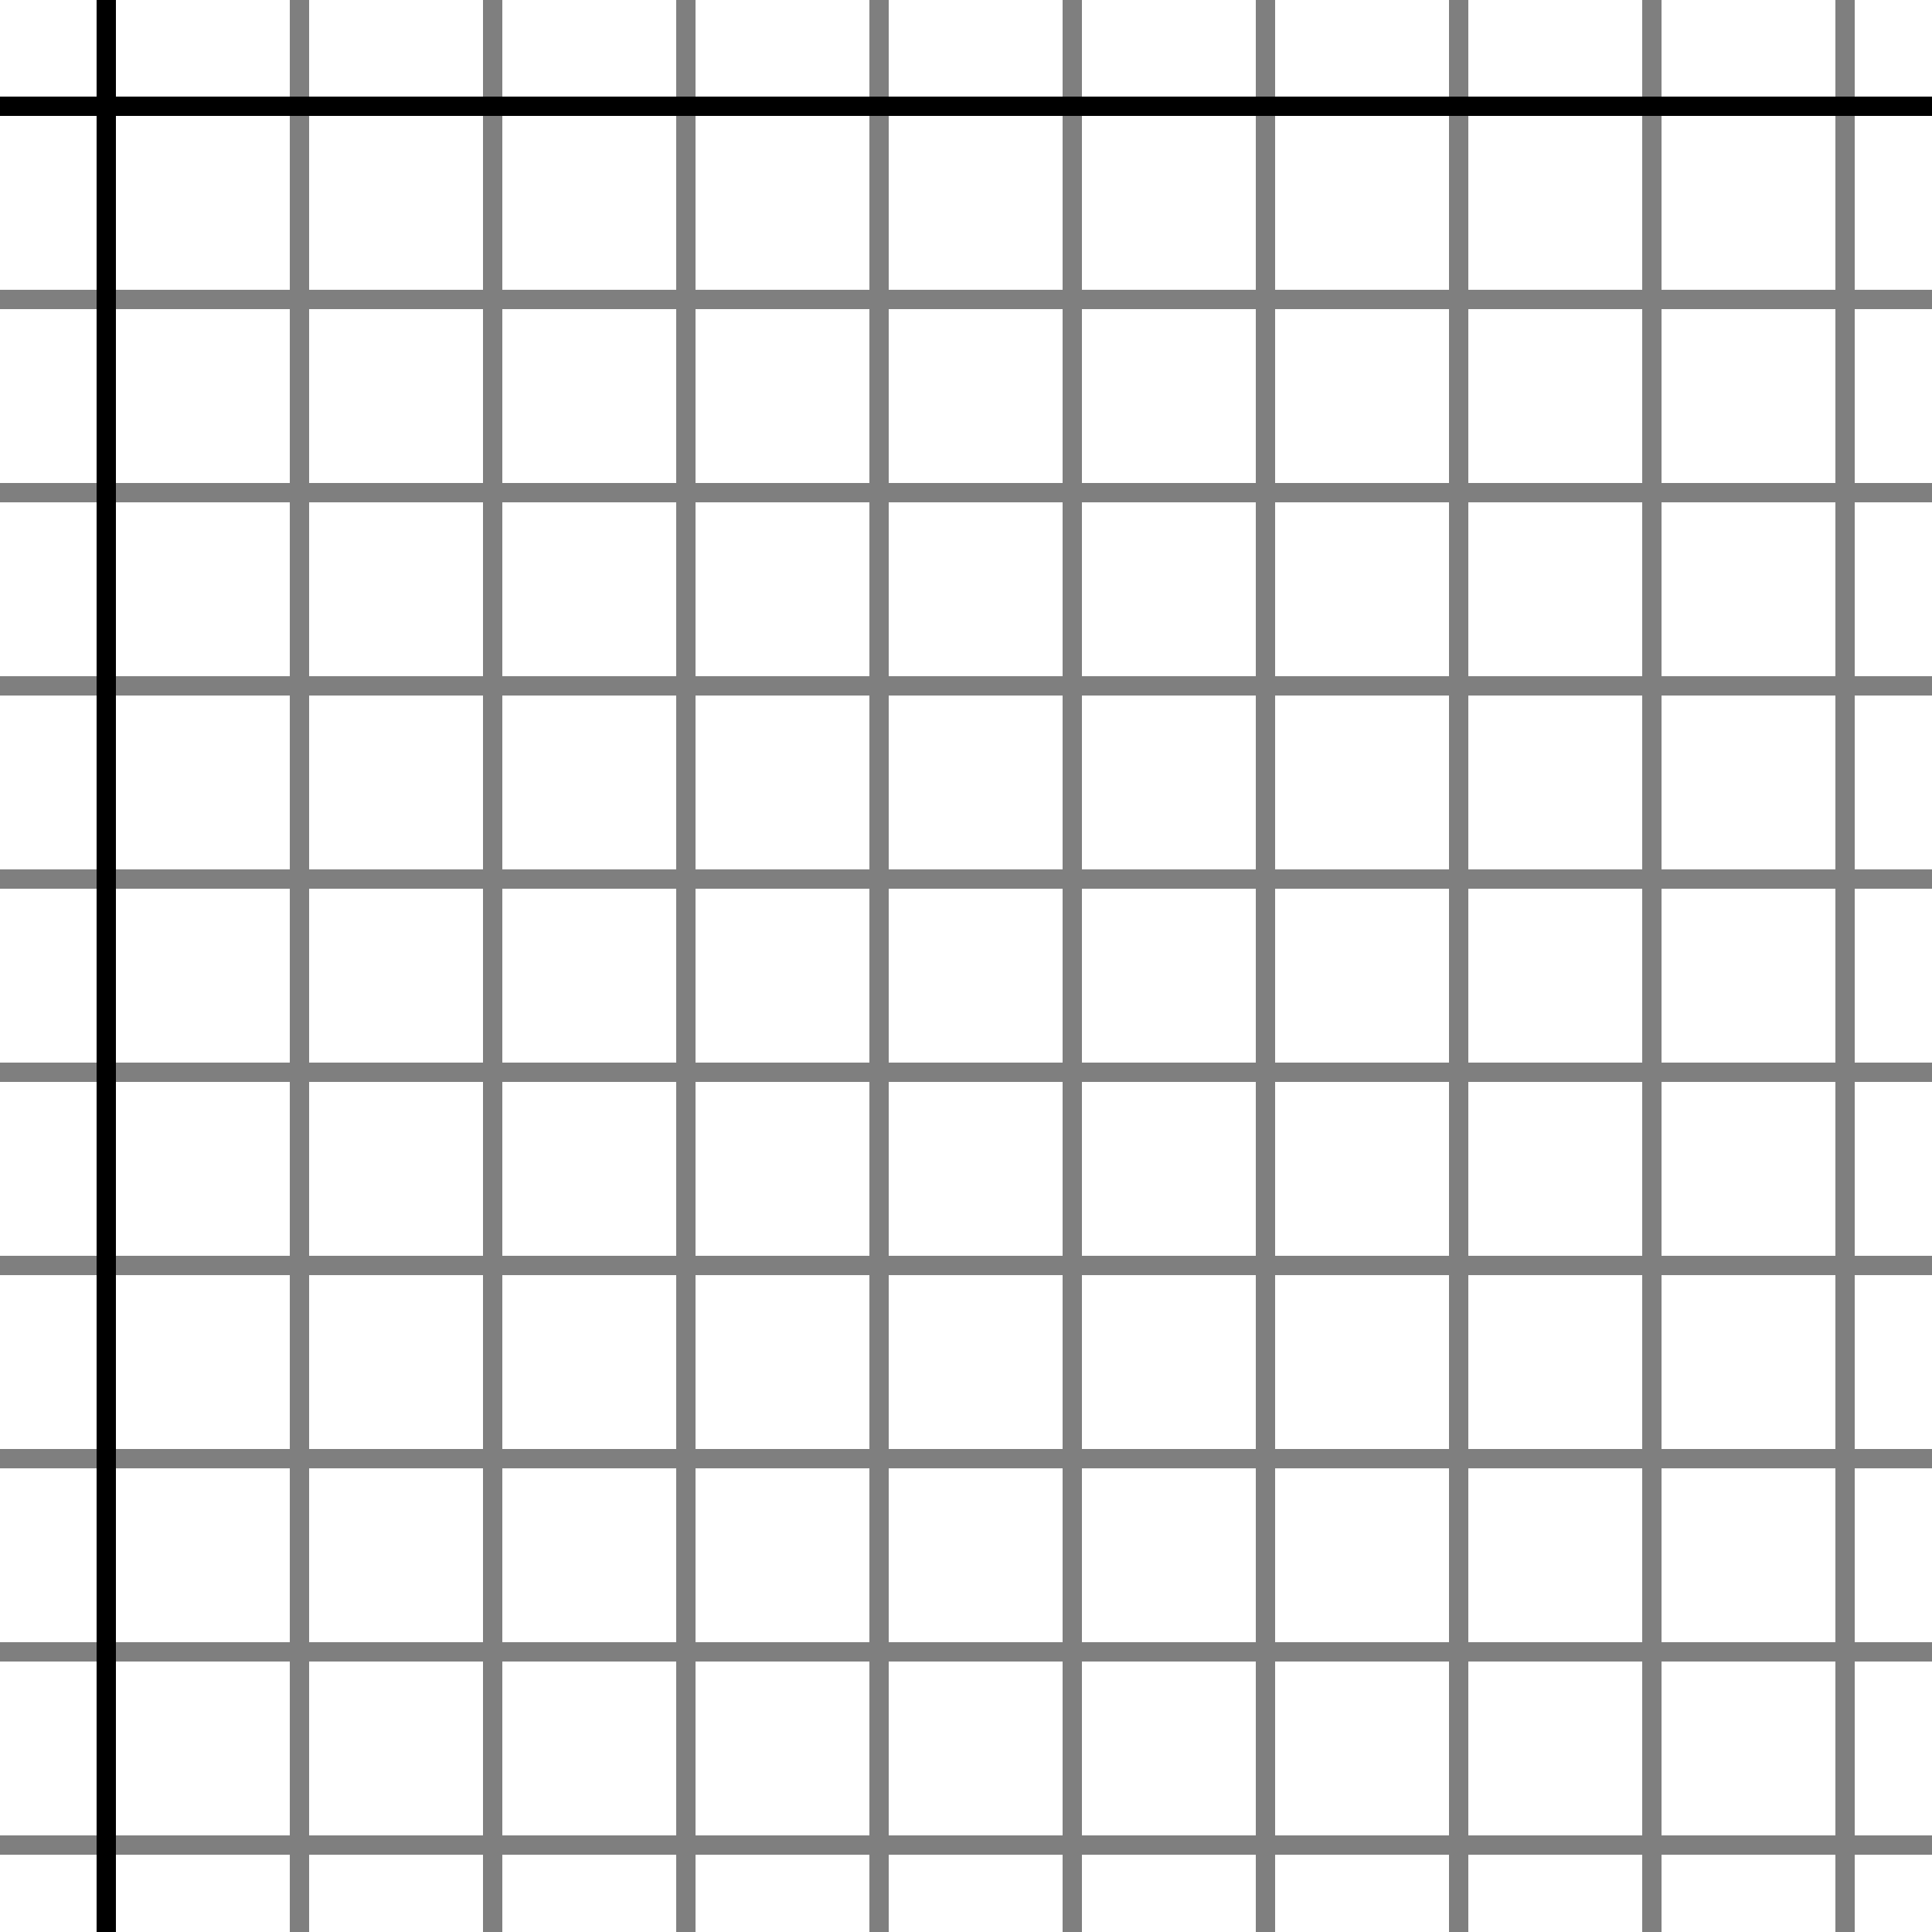
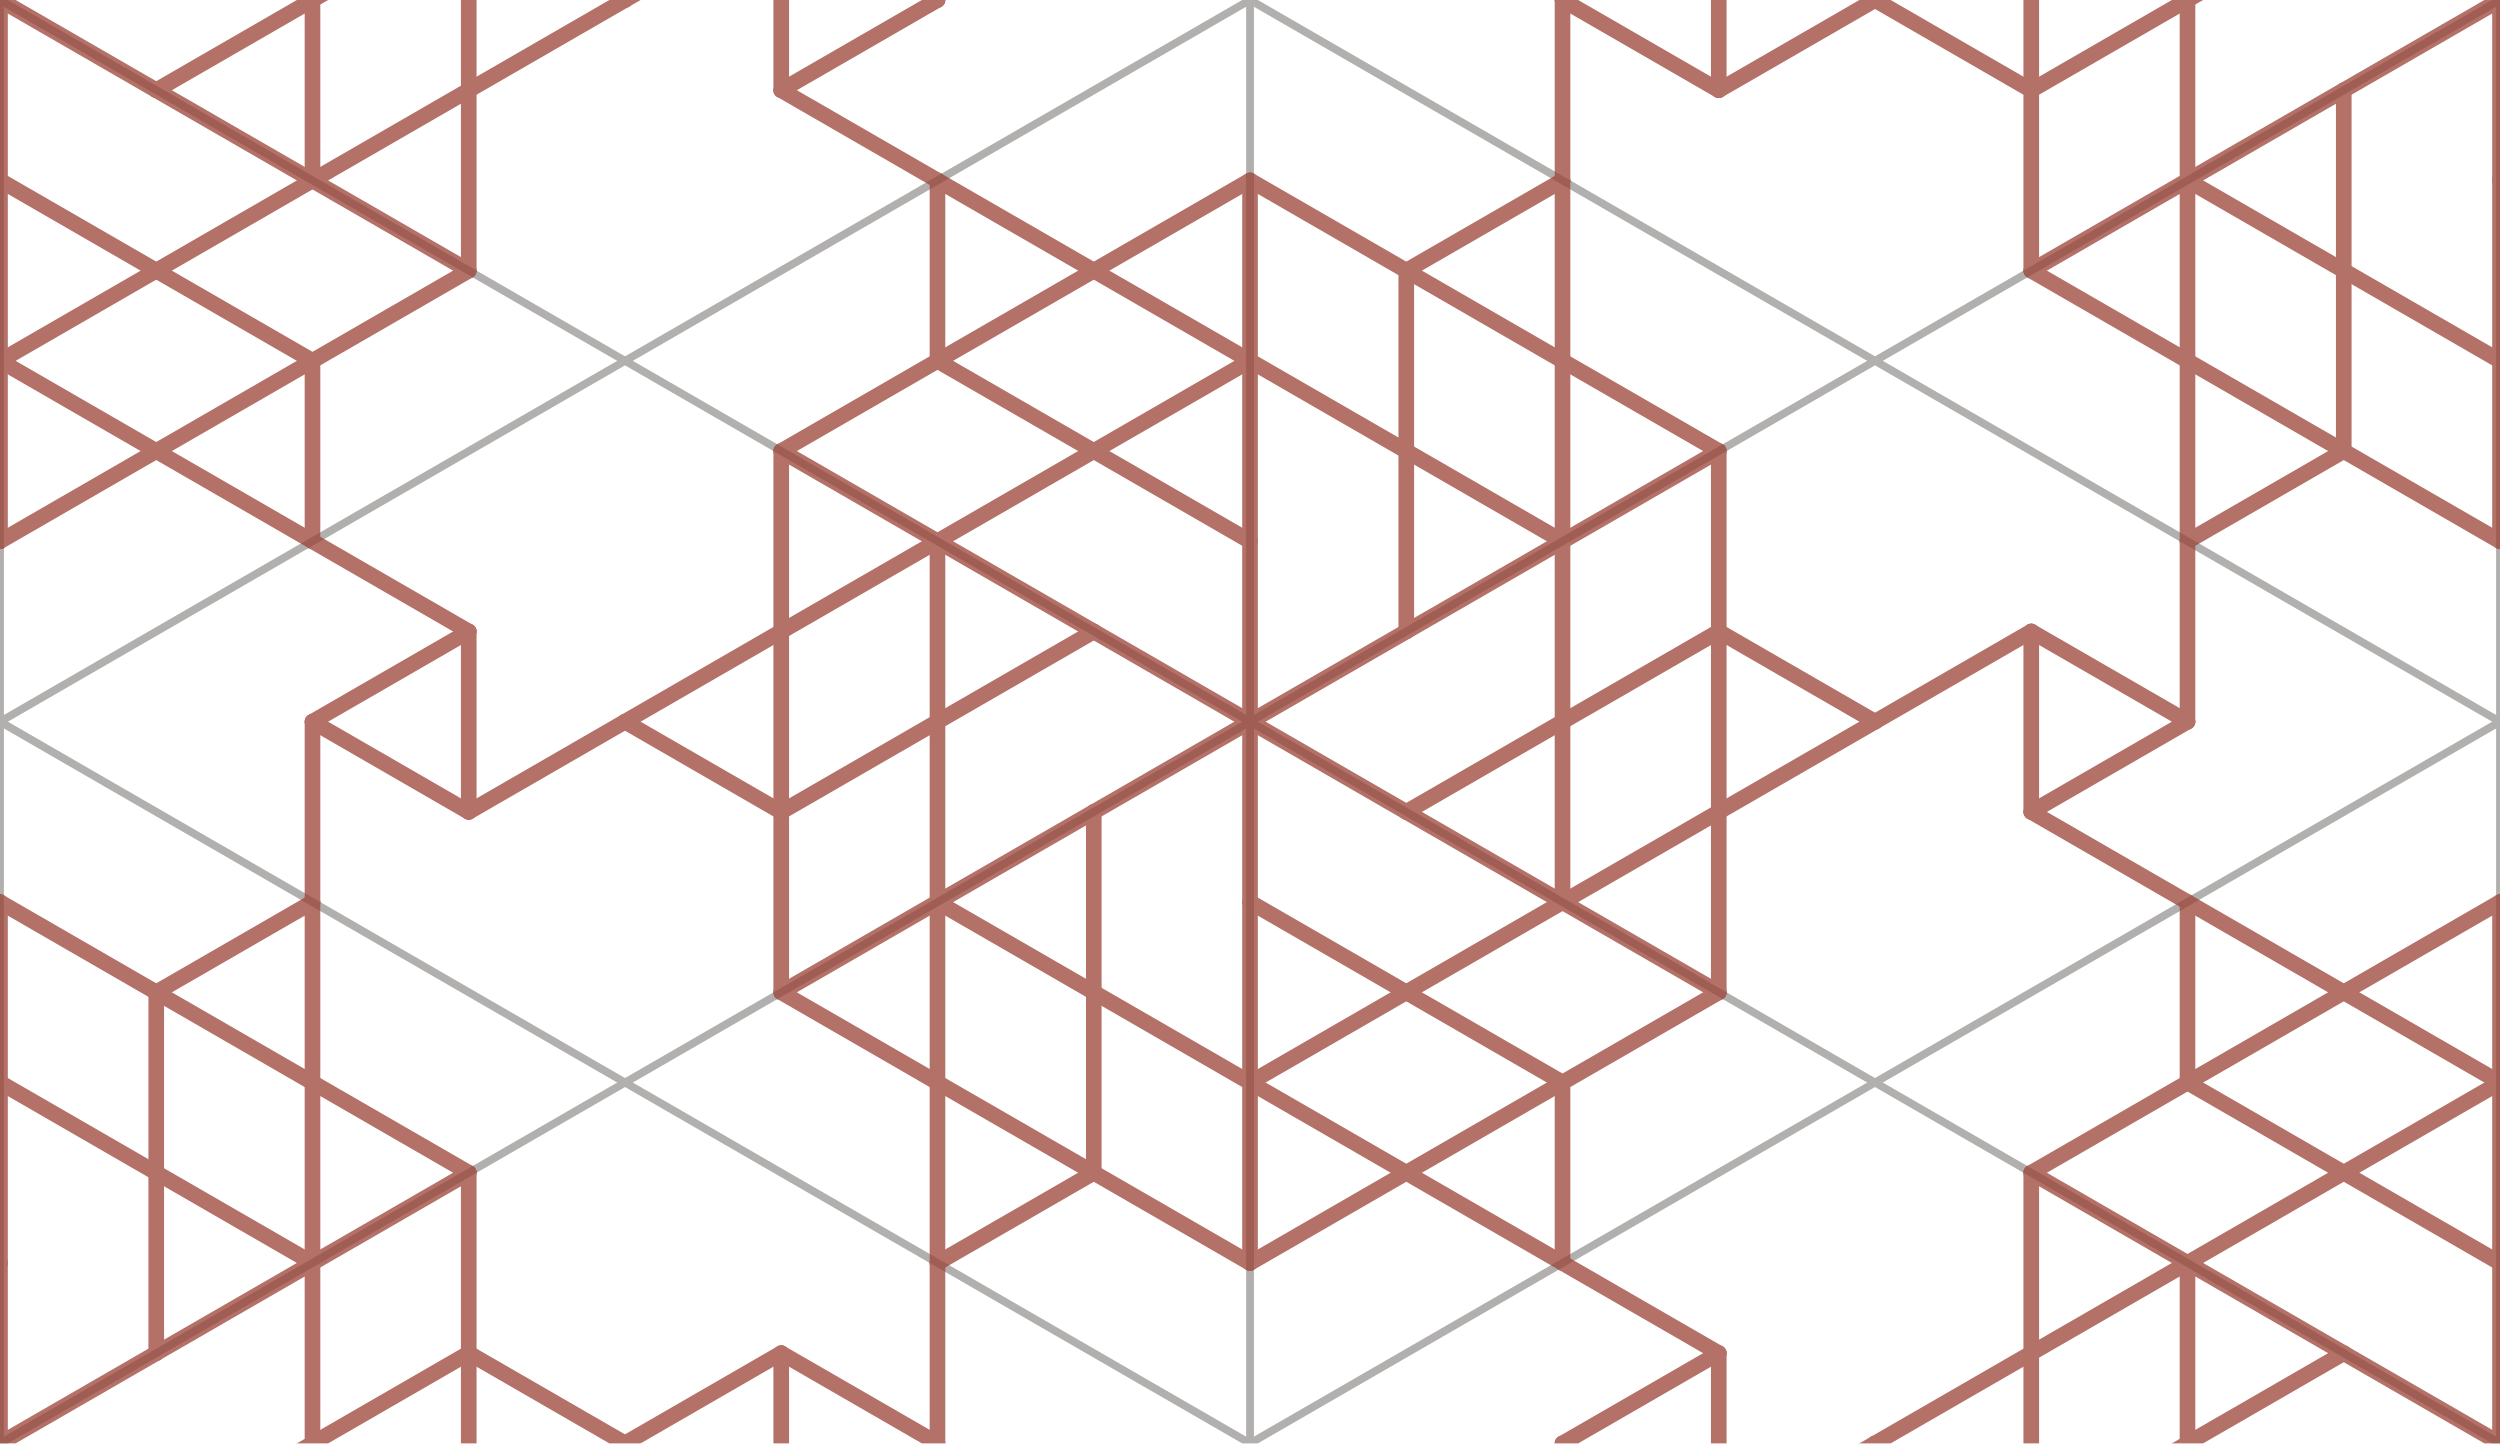
- <svg xmlns="http://www.w3.org/2000/svg" width="100" height="100" viewBox="0 0 100 100">
-   <g fill-rule="evenodd">
-     <g fill="#000">
-       <path opacity=".5" d="M96 95h4v1h-4v4h-1v-4h-9v4h-1v-4h-9v4h-1v-4h-9v4h-1v-4h-9v4h-1v-4h-9v4h-1v-4h-9v4h-1v-4h-9v4h-1v-4h-9v4h-1v-4H0v-1h15v-9H0v-1h15v-9H0v-1h15v-9H0v-1h15v-9H0v-1h15v-9H0v-1h15v-9H0v-1h15v-9H0v-1h15v-9H0v-1h15V0h1v15h9V0h1v15h9V0h1v15h9V0h1v15h9V0h1v15h9V0h1v15h9V0h1v15h9V0h1v15h9V0h1v15h4v1h-4v9h4v1h-4v9h4v1h-4v9h4v1h-4v9h4v1h-4v9h4v1h-4v9h4v1h-4v9h4v1h-4v9zm-1 0v-9h-9v9h9zm-10 0v-9h-9v9h9zm-10 0v-9h-9v9h9zm-10 0v-9h-9v9h9zm-10 0v-9h-9v9h9zm-10 0v-9h-9v9h9zm-10 0v-9h-9v9h9zm-10 0v-9h-9v9h9zm-9-10h9v-9h-9v9zm10 0h9v-9h-9v9zm10 0h9v-9h-9v9zm10 0h9v-9h-9v9zm10 0h9v-9h-9v9zm10 0h9v-9h-9v9zm10 0h9v-9h-9v9zm10 0h9v-9h-9v9zm9-10v-9h-9v9h9zm-10 0v-9h-9v9h9zm-10 0v-9h-9v9h9zm-10 0v-9h-9v9h9zm-10 0v-9h-9v9h9zm-10 0v-9h-9v9h9zm-10 0v-9h-9v9h9zm-10 0v-9h-9v9h9zm-9-10h9v-9h-9v9zm10 0h9v-9h-9v9zm10 0h9v-9h-9v9zm10 0h9v-9h-9v9zm10 0h9v-9h-9v9zm10 0h9v-9h-9v9zm10 0h9v-9h-9v9zm10 0h9v-9h-9v9zm9-10v-9h-9v9h9zm-10 0v-9h-9v9h9zm-10 0v-9h-9v9h9zm-10 0v-9h-9v9h9zm-10 0v-9h-9v9h9zm-10 0v-9h-9v9h9zm-10 0v-9h-9v9h9zm-10 0v-9h-9v9h9zm-9-10h9v-9h-9v9zm10 0h9v-9h-9v9zm10 0h9v-9h-9v9zm10 0h9v-9h-9v9zm10 0h9v-9h-9v9zm10 0h9v-9h-9v9zm10 0h9v-9h-9v9zm10 0h9v-9h-9v9zm9-10v-9h-9v9h9zm-10 0v-9h-9v9h9zm-10 0v-9h-9v9h9zm-10 0v-9h-9v9h9zm-10 0v-9h-9v9h9zm-10 0v-9h-9v9h9zm-10 0v-9h-9v9h9zm-10 0v-9h-9v9h9zm-9-10h9v-9h-9v9zm10 0h9v-9h-9v9zm10 0h9v-9h-9v9zm10 0h9v-9h-9v9zm10 0h9v-9h-9v9zm10 0h9v-9h-9v9zm10 0h9v-9h-9v9zm10 0h9v-9h-9v9z" />
-       <path d="M6 5V0H5v5H0v1h5v94h1V6h94V5H6z" />
+ <svg xmlns="http://www.w3.org/2000/svg" width="415.69" height="240.00" viewBox="0 0 415.69 240.00">
+   <defs>
+     <clipPath id="tileClip">
+       <rect x="0" y="0" width="415.69" height="240.00" />
+     </clipPath>
+   </defs>
+   <g clip-path="url(#tileClip)">
+     <g stroke="#52504e" stroke-width="1.3" stroke-linecap="round" opacity="0.45">
+       <line x1="-207.85" y1="-5.00" x2="-207.85" y2="245.00" />
+       <line x1="0.00" y1="-5.00" x2="0.00" y2="245.00" />
+       <line x1="207.85" y1="-5.00" x2="207.85" y2="245.00" />
+       <line x1="415.69" y1="-5.00" x2="415.69" y2="245.00" />
+       <line x1="623.54" y1="-5.00" x2="623.54" y2="245.00" />
+       <line x1="-5.00" y1="-477.11" x2="420.69" y2="-722.89" />
+       <line x1="-5.00" y1="-482.89" x2="420.69" y2="-237.11" />
+       <line x1="-5.00" y1="-357.11" x2="420.69" y2="-602.89" />
+       <line x1="-5.00" y1="-362.89" x2="420.69" y2="-117.11" />
+       <line x1="-5.00" y1="-237.11" x2="420.69" y2="-482.89" />
+       <line x1="-5.00" y1="-242.89" x2="420.69" y2="2.89" />
+       <line x1="-5.00" y1="-117.11" x2="420.69" y2="-362.89" />
+       <line x1="-5.00" y1="-122.89" x2="420.69" y2="122.89" />
+       <line x1="-5.00" y1="2.89" x2="420.69" y2="-242.89" />
+       <line x1="-5.00" y1="-2.89" x2="420.69" y2="242.89" />
+       <line x1="-5.00" y1="122.89" x2="420.69" y2="-122.89" />
+       <line x1="-5.00" y1="117.11" x2="420.69" y2="362.89" />
+       <line x1="-5.00" y1="242.89" x2="420.69" y2="-2.89" />
+       <line x1="-5.00" y1="237.11" x2="420.69" y2="482.89" />
+       <line x1="-5.00" y1="362.89" x2="420.69" y2="117.11" />
+       <line x1="-5.00" y1="357.11" x2="420.69" y2="602.89" />
+       <line x1="-5.00" y1="482.89" x2="420.69" y2="237.11" />
+       <line x1="-5.00" y1="477.11" x2="420.69" y2="722.89" />
+       <line x1="-5.00" y1="602.89" x2="420.69" y2="357.11" />
+       <line x1="-5.00" y1="597.11" x2="420.69" y2="842.89" />
+     </g>
+     <g stroke="#994236" stroke-width="2.6" stroke-linecap="round" stroke-linejoin="round" opacity="0.75">
+       <line x1="155.88" y1="-30.00" x2="155.88" y2="0.00" />
+       <line x1="129.90" y1="15.00" x2="155.88" y2="0.00" />
+       <line x1="129.90" y1="-15.00" x2="155.88" y2="0.00" />
+       <line x1="259.81" y1="0.00" x2="285.79" y2="-15.00" />
+       <line x1="285.79" y1="-15.00" x2="285.79" y2="15.00" />
+       <line x1="0.00" y1="-30.00" x2="0.00" y2="0.00" />
+       <line x1="0.00" y1="90.00" x2="25.98" y2="75.00" />
+       <line x1="51.96" y1="-30.00" x2="51.96" y2="0.00" />
+       <line x1="0.00" y1="60.00" x2="25.98" y2="45.00" />
+       <line x1="-25.98" y1="75.00" x2="0.00" y2="90.00" />
+       <line x1="-25.98" y1="-15.00" x2="0.00" y2="0.00" />
+       <line x1="25.98" y1="15.00" x2="51.96" y2="0.00" />
+       <line x1="77.94" y1="-15.00" x2="103.92" y2="0.00" />
+       <line x1="77.94" y1="15.00" x2="103.92" y2="0.00" />
+       <line x1="103.92" y1="0.00" x2="129.90" y2="-15.00" />
+       <line x1="129.90" y1="-15.00" x2="129.90" y2="15.00" />
+       <line x1="51.96" y1="120.00" x2="77.94" y2="105.00" />
+       <line x1="51.96" y1="30.00" x2="77.94" y2="45.00" />
+       <line x1="51.96" y1="90.00" x2="77.94" y2="105.00" />
+       <line x1="0.00" y1="0.00" x2="25.98" y2="-15.00" />
+       <line x1="0.00" y1="0.00" x2="0.00" y2="30.00" />
+       <line x1="77.94" y1="105.00" x2="77.94" y2="135.00" />
+       <line x1="51.96" y1="0.00" x2="77.94" y2="-15.00" />
+       <line x1="51.96" y1="60.00" x2="77.94" y2="45.00" />
+       <line x1="-25.98" y1="45.00" x2="0.00" y2="60.00" />
+       <line x1="0.00" y1="0.00" x2="25.98" y2="15.00" />
+       <line x1="25.98" y1="75.00" x2="51.96" y2="90.00" />
+       <line x1="51.96" y1="0.00" x2="51.96" y2="30.00" />
+       <line x1="25.98" y1="75.00" x2="51.96" y2="60.00" />
+       <line x1="51.96" y1="30.00" x2="77.94" y2="15.00" />
+       <line x1="25.98" y1="45.00" x2="51.96" y2="30.00" />
+       <line x1="0.00" y1="30.00" x2="25.98" y2="45.00" />
+       <line x1="77.94" y1="15.00" x2="77.94" y2="45.00" />
+       <line x1="25.98" y1="15.00" x2="51.96" y2="30.00" />
+       <line x1="77.94" y1="-15.00" x2="77.94" y2="15.00" />
+       <line x1="51.96" y1="60.00" x2="51.96" y2="90.00" />
+       <line x1="25.98" y1="45.00" x2="51.96" y2="60.00" />
+       <line x1="0.00" y1="60.00" x2="0.00" y2="90.00" />
+       <line x1="0.00" y1="30.00" x2="0.00" y2="60.00" />
+       <line x1="-25.98" y1="15.00" x2="0.00" y2="0.00" />
+       <line x1="0.00" y1="60.00" x2="25.98" y2="75.00" />
+       <line x1="259.81" y1="0.00" x2="285.79" y2="15.00" />
+       <line x1="207.85" y1="30.00" x2="233.83" y2="45.00" />
+       <line x1="207.85" y1="90.00" x2="207.85" y2="120.00" />
+       <line x1="207.85" y1="210.00" x2="233.83" y2="195.00" />
+       <line x1="155.88" y1="210.00" x2="155.88" y2="240.00" />
+       <line x1="181.87" y1="75.00" x2="207.85" y2="60.00" />
+       <line x1="233.83" y1="75.00" x2="233.83" y2="105.00" />
+       <line x1="181.87" y1="165.00" x2="181.87" y2="195.00" />
+       <line x1="129.90" y1="255.00" x2="155.88" y2="240.00" />
+       <line x1="129.90" y1="165.00" x2="155.88" y2="150.00" />
+       <line x1="207.85" y1="30.00" x2="207.85" y2="60.00" />
+       <line x1="129.90" y1="75.00" x2="155.88" y2="90.00" />
+       <line x1="155.88" y1="60.00" x2="181.87" y2="75.00" />
+       <line x1="259.81" y1="90.00" x2="259.81" y2="120.00" />
+       <line x1="181.87" y1="45.00" x2="207.85" y2="30.00" />
+       <line x1="207.85" y1="180.00" x2="233.83" y2="165.00" />
+       <line x1="103.92" y1="120.00" x2="129.90" y2="135.00" />
+       <line x1="77.94" y1="135.00" x2="103.92" y2="120.00" />
+       <line x1="181.87" y1="195.00" x2="207.85" y2="210.00" />
+       <line x1="181.87" y1="105.00" x2="207.85" y2="120.00" />
+       <line x1="155.88" y1="90.00" x2="181.87" y2="75.00" />
+       <line x1="233.83" y1="135.00" x2="259.81" y2="120.00" />
+       <line x1="155.88" y1="30.00" x2="181.87" y2="45.00" />
+       <line x1="285.79" y1="105.00" x2="311.77" y2="120.00" />
+       <line x1="259.81" y1="30.00" x2="259.81" y2="60.00" />
+       <line x1="51.96" y1="120.00" x2="77.94" y2="135.00" />
+       <line x1="181.87" y1="135.00" x2="181.87" y2="165.00" />
+       <line x1="207.85" y1="60.00" x2="233.83" y2="75.00" />
+       <line x1="155.88" y1="150.00" x2="155.88" y2="180.00" />
+       <line x1="129.90" y1="225.00" x2="155.88" y2="240.00" />
+       <line x1="155.88" y1="180.00" x2="155.88" y2="210.00" />
+       <line x1="285.79" y1="135.00" x2="311.77" y2="120.00" />
+       <line x1="259.81" y1="60.00" x2="259.81" y2="90.00" />
+       <line x1="155.88" y1="60.00" x2="181.87" y2="45.00" />
+       <line x1="311.77" y1="120.00" x2="337.75" y2="105.00" />
+       <line x1="337.75" y1="105.00" x2="337.75" y2="135.00" />
+       <line x1="155.88" y1="150.00" x2="181.87" y2="135.00" />
+       <line x1="155.88" y1="90.00" x2="155.88" y2="120.00" />
+       <line x1="233.83" y1="45.00" x2="259.81" y2="30.00" />
+       <line x1="259.81" y1="240.00" x2="285.79" y2="225.00" />
+       <line x1="129.90" y1="105.00" x2="155.88" y2="90.00" />
+       <line x1="155.88" y1="120.00" x2="155.88" y2="150.00" />
+       <line x1="259.81" y1="150.00" x2="285.79" y2="165.00" />
+       <line x1="233.83" y1="45.00" x2="259.81" y2="60.00" />
+       <line x1="259.81" y1="0.00" x2="259.81" y2="30.00" />
+       <line x1="129.90" y1="75.00" x2="155.88" y2="60.00" />
+       <line x1="129.90" y1="15.00" x2="155.88" y2="30.00" />
+       <line x1="259.81" y1="210.00" x2="285.79" y2="225.00" />
+       <line x1="129.90" y1="135.00" x2="129.90" y2="165.00" />
+       <line x1="129.90" y1="135.00" x2="155.88" y2="120.00" />
+       <line x1="155.88" y1="90.00" x2="181.87" y2="105.00" />
+       <line x1="207.85" y1="120.00" x2="233.83" y2="105.00" />
+       <line x1="207.85" y1="120.00" x2="207.85" y2="150.00" />
+       <line x1="285.79" y1="225.00" x2="285.79" y2="255.00" />
+       <line x1="259.81" y1="120.00" x2="285.79" y2="105.00" />
+       <line x1="233.83" y1="105.00" x2="259.81" y2="90.00" />
+       <line x1="259.81" y1="180.00" x2="285.79" y2="165.00" />
+       <line x1="181.87" y1="165.00" x2="207.85" y2="180.00" />
+       <line x1="207.85" y1="120.00" x2="233.83" y2="135.00" />
+       <line x1="129.90" y1="105.00" x2="129.90" y2="135.00" />
+       <line x1="233.83" y1="195.00" x2="259.81" y2="210.00" />
+       <line x1="259.81" y1="120.00" x2="259.81" y2="150.00" />
+       <line x1="181.87" y1="75.00" x2="207.85" y2="90.00" />
+       <line x1="233.83" y1="75.00" x2="259.81" y2="90.00" />
+       <line x1="337.75" y1="105.00" x2="363.73" y2="120.00" />
+       <line x1="233.83" y1="195.00" x2="259.81" y2="180.00" />
+       <line x1="259.81" y1="150.00" x2="285.79" y2="135.00" />
+       <line x1="233.83" y1="165.00" x2="259.81" y2="150.00" />
+       <line x1="233.83" y1="45.00" x2="233.83" y2="75.00" />
+       <line x1="207.85" y1="150.00" x2="233.83" y2="165.00" />
+       <line x1="285.79" y1="135.00" x2="285.79" y2="165.00" />
+       <line x1="233.83" y1="135.00" x2="259.81" y2="150.00" />
+       <line x1="285.79" y1="105.00" x2="285.79" y2="135.00" />
+       <line x1="259.81" y1="180.00" x2="259.81" y2="210.00" />
+       <line x1="233.83" y1="165.00" x2="259.81" y2="180.00" />
+       <line x1="259.81" y1="60.00" x2="285.79" y2="75.00" />
+       <line x1="155.88" y1="210.00" x2="181.87" y2="195.00" />
+       <line x1="207.85" y1="180.00" x2="207.85" y2="210.00" />
+       <line x1="259.81" y1="90.00" x2="285.79" y2="75.00" />
+       <line x1="285.79" y1="75.00" x2="285.79" y2="105.00" />
+       <line x1="129.90" y1="165.00" x2="155.88" y2="180.00" />
+       <line x1="207.85" y1="150.00" x2="207.85" y2="180.00" />
+       <line x1="181.87" y1="135.00" x2="207.85" y2="120.00" />
+       <line x1="155.88" y1="180.00" x2="181.87" y2="195.00" />
+       <line x1="129.90" y1="75.00" x2="129.90" y2="105.00" />
+       <line x1="207.85" y1="60.00" x2="207.85" y2="90.00" />
+       <line x1="181.87" y1="45.00" x2="207.85" y2="60.00" />
+       <line x1="155.88" y1="120.00" x2="181.87" y2="105.00" />
+       <line x1="207.85" y1="180.00" x2="233.83" y2="195.00" />
+       <line x1="155.88" y1="30.00" x2="155.88" y2="60.00" />
+       <line x1="103.92" y1="120.00" x2="129.90" y2="105.00" />
+       <line x1="155.88" y1="150.00" x2="181.87" y2="165.00" />
+       <line x1="415.69" y1="-30.00" x2="415.69" y2="0.00" />
+       <line x1="415.69" y1="90.00" x2="441.67" y2="75.00" />
+       <line x1="363.73" y1="90.00" x2="363.73" y2="120.00" />
+       <line x1="389.71" y1="45.00" x2="389.71" y2="75.00" />
+       <line x1="337.75" y1="135.00" x2="363.73" y2="120.00" />
+       <line x1="337.75" y1="45.00" x2="363.73" y2="30.00" />
+       <line x1="415.69" y1="60.00" x2="441.67" y2="45.00" />
+       <line x1="311.77" y1="0.00" x2="337.75" y2="15.00" />
+       <line x1="285.79" y1="15.00" x2="311.77" y2="0.00" />
+       <line x1="389.71" y1="75.00" x2="415.69" y2="90.00" />
+       <line x1="389.71" y1="-15.00" x2="415.69" y2="0.00" />
+       <line x1="389.71" y1="15.00" x2="389.71" y2="45.00" />
+       <line x1="363.73" y1="30.00" x2="363.73" y2="60.00" />
+       <line x1="363.73" y1="60.00" x2="363.73" y2="90.00" />
+       <line x1="363.73" y1="30.00" x2="389.71" y2="15.00" />
+       <line x1="363.73" y1="-30.00" x2="363.73" y2="0.00" />
+       <line x1="363.73" y1="0.00" x2="363.73" y2="30.00" />
+       <line x1="337.75" y1="15.00" x2="337.75" y2="45.00" />
+       <line x1="337.75" y1="15.00" x2="363.73" y2="0.00" />
+       <line x1="415.69" y1="0.00" x2="441.67" y2="-15.00" />
+       <line x1="415.69" y1="0.00" x2="415.69" y2="30.00" />
+       <line x1="389.71" y1="45.00" x2="415.69" y2="60.00" />
+       <line x1="415.69" y1="0.00" x2="441.67" y2="15.00" />
+       <line x1="337.75" y1="-15.00" x2="337.75" y2="15.00" />
+       <line x1="415.69" y1="30.00" x2="441.67" y2="45.00" />
+       <line x1="363.73" y1="90.00" x2="389.71" y2="75.00" />
+       <line x1="415.69" y1="60.00" x2="415.69" y2="90.00" />
+       <line x1="337.75" y1="45.00" x2="363.73" y2="60.00" />
+       <line x1="415.69" y1="30.00" x2="415.69" y2="60.00" />
+       <line x1="389.71" y1="15.00" x2="415.69" y2="0.00" />
+       <line x1="363.73" y1="60.00" x2="389.71" y2="75.00" />
+       <line x1="363.73" y1="0.00" x2="389.71" y2="-15.00" />
+       <line x1="415.69" y1="60.00" x2="441.67" y2="75.00" />
+       <line x1="311.77" y1="0.00" x2="337.75" y2="-15.00" />
+       <line x1="363.73" y1="30.00" x2="389.71" y2="45.00" />
+       <line x1="0.00" y1="150.00" x2="25.98" y2="165.00" />
+       <line x1="0.00" y1="210.00" x2="0.00" y2="240.00" />
+       <line x1="-25.98" y1="195.00" x2="0.00" y2="180.00" />
+       <line x1="25.98" y1="195.00" x2="25.98" y2="225.00" />
+       <line x1="0.00" y1="150.00" x2="0.00" y2="180.00" />
+       <line x1="51.96" y1="210.00" x2="51.96" y2="240.00" />
+       <line x1="-25.98" y1="165.00" x2="0.00" y2="150.00" />
+       <line x1="-25.98" y1="225.00" x2="0.00" y2="240.00" />
+       <line x1="25.98" y1="255.00" x2="51.96" y2="240.00" />
+       <line x1="77.94" y1="225.00" x2="103.92" y2="240.00" />
+       <line x1="51.96" y1="150.00" x2="51.96" y2="180.00" />
+       <line x1="0.00" y1="180.00" x2="25.98" y2="195.00" />
+       <line x1="77.94" y1="255.00" x2="103.92" y2="240.00" />
+       <line x1="51.96" y1="180.00" x2="51.96" y2="210.00" />
+       <line x1="103.92" y1="240.00" x2="129.90" y2="225.00" />
+       <line x1="129.90" y1="225.00" x2="129.90" y2="255.00" />
+       <line x1="25.98" y1="165.00" x2="51.96" y2="150.00" />
+       <line x1="25.98" y1="165.00" x2="51.96" y2="180.00" />
+       <line x1="51.96" y1="120.00" x2="51.96" y2="150.00" />
+       <line x1="0.00" y1="240.00" x2="25.98" y2="225.00" />
+       <line x1="0.00" y1="240.00" x2="0.00" y2="270.00" />
+       <line x1="51.96" y1="240.00" x2="77.94" y2="225.00" />
+       <line x1="25.98" y1="225.00" x2="51.96" y2="210.00" />
+       <line x1="0.00" y1="240.00" x2="25.98" y2="255.00" />
+       <line x1="51.96" y1="240.00" x2="51.96" y2="270.00" />
+       <line x1="-25.98" y1="195.00" x2="0.00" y2="210.00" />
+       <line x1="25.98" y1="195.00" x2="51.96" y2="210.00" />
+       <line x1="25.98" y1="165.00" x2="25.98" y2="195.00" />
+       <line x1="77.94" y1="225.00" x2="77.94" y2="255.00" />
+       <line x1="51.96" y1="180.00" x2="77.94" y2="195.00" />
+       <line x1="51.96" y1="210.00" x2="77.94" y2="195.00" />
+       <line x1="77.94" y1="195.00" x2="77.94" y2="225.00" />
+       <line x1="-25.98" y1="255.00" x2="0.00" y2="240.00" />
+       <line x1="0.00" y1="180.00" x2="0.00" y2="210.00" />
+       <line x1="-25.98" y1="165.00" x2="0.00" y2="180.00" />
+       <line x1="259.81" y1="240.00" x2="285.79" y2="255.00" />
+       <line x1="259.81" y1="240.00" x2="259.81" y2="270.00" />
+       <line x1="415.69" y1="150.00" x2="441.67" y2="165.00" />
+       <line x1="415.69" y1="210.00" x2="415.69" y2="240.00" />
+       <line x1="389.71" y1="195.00" x2="415.69" y2="180.00" />
+       <line x1="415.69" y1="150.00" x2="415.69" y2="180.00" />
+       <line x1="337.75" y1="195.00" x2="363.73" y2="210.00" />
+       <line x1="363.73" y1="180.00" x2="389.71" y2="195.00" />
+       <line x1="389.71" y1="165.00" x2="415.69" y2="150.00" />
+       <line x1="311.77" y1="240.00" x2="337.75" y2="255.00" />
+       <line x1="285.79" y1="255.00" x2="311.77" y2="240.00" />
+       <line x1="389.71" y1="225.00" x2="415.69" y2="240.00" />
+       <line x1="363.73" y1="210.00" x2="389.71" y2="195.00" />
+       <line x1="363.73" y1="150.00" x2="389.71" y2="165.00" />
+       <line x1="415.69" y1="180.00" x2="441.67" y2="195.00" />
+       <line x1="363.73" y1="180.00" x2="389.71" y2="165.00" />
+       <line x1="363.73" y1="210.00" x2="363.73" y2="240.00" />
+       <line x1="337.75" y1="225.00" x2="363.73" y2="210.00" />
+       <line x1="363.73" y1="240.00" x2="363.73" y2="270.00" />
+       <line x1="337.75" y1="195.00" x2="363.73" y2="180.00" />
+       <line x1="337.75" y1="135.00" x2="363.73" y2="150.00" />
+       <line x1="337.75" y1="255.00" x2="363.73" y2="240.00" />
+       <line x1="363.73" y1="210.00" x2="389.71" y2="225.00" />
+       <line x1="415.69" y1="240.00" x2="441.67" y2="225.00" />
+       <line x1="415.69" y1="240.00" x2="415.69" y2="270.00" />
+       <line x1="415.69" y1="240.00" x2="441.67" y2="255.00" />
+       <line x1="337.75" y1="225.00" x2="337.75" y2="255.00" />
+       <line x1="389.71" y1="195.00" x2="415.69" y2="210.00" />
+       <line x1="389.71" y1="255.00" x2="415.69" y2="240.00" />
+       <line x1="337.75" y1="195.00" x2="337.75" y2="225.00" />
+       <line x1="415.69" y1="180.00" x2="415.69" y2="210.00" />
+       <line x1="389.71" y1="165.00" x2="415.69" y2="180.00" />
+       <line x1="363.73" y1="240.00" x2="389.71" y2="225.00" />
+       <line x1="363.73" y1="150.00" x2="363.73" y2="180.00" />
+       <line x1="311.77" y1="240.00" x2="337.75" y2="225.00" />
    </g>
  </g>
</svg>
